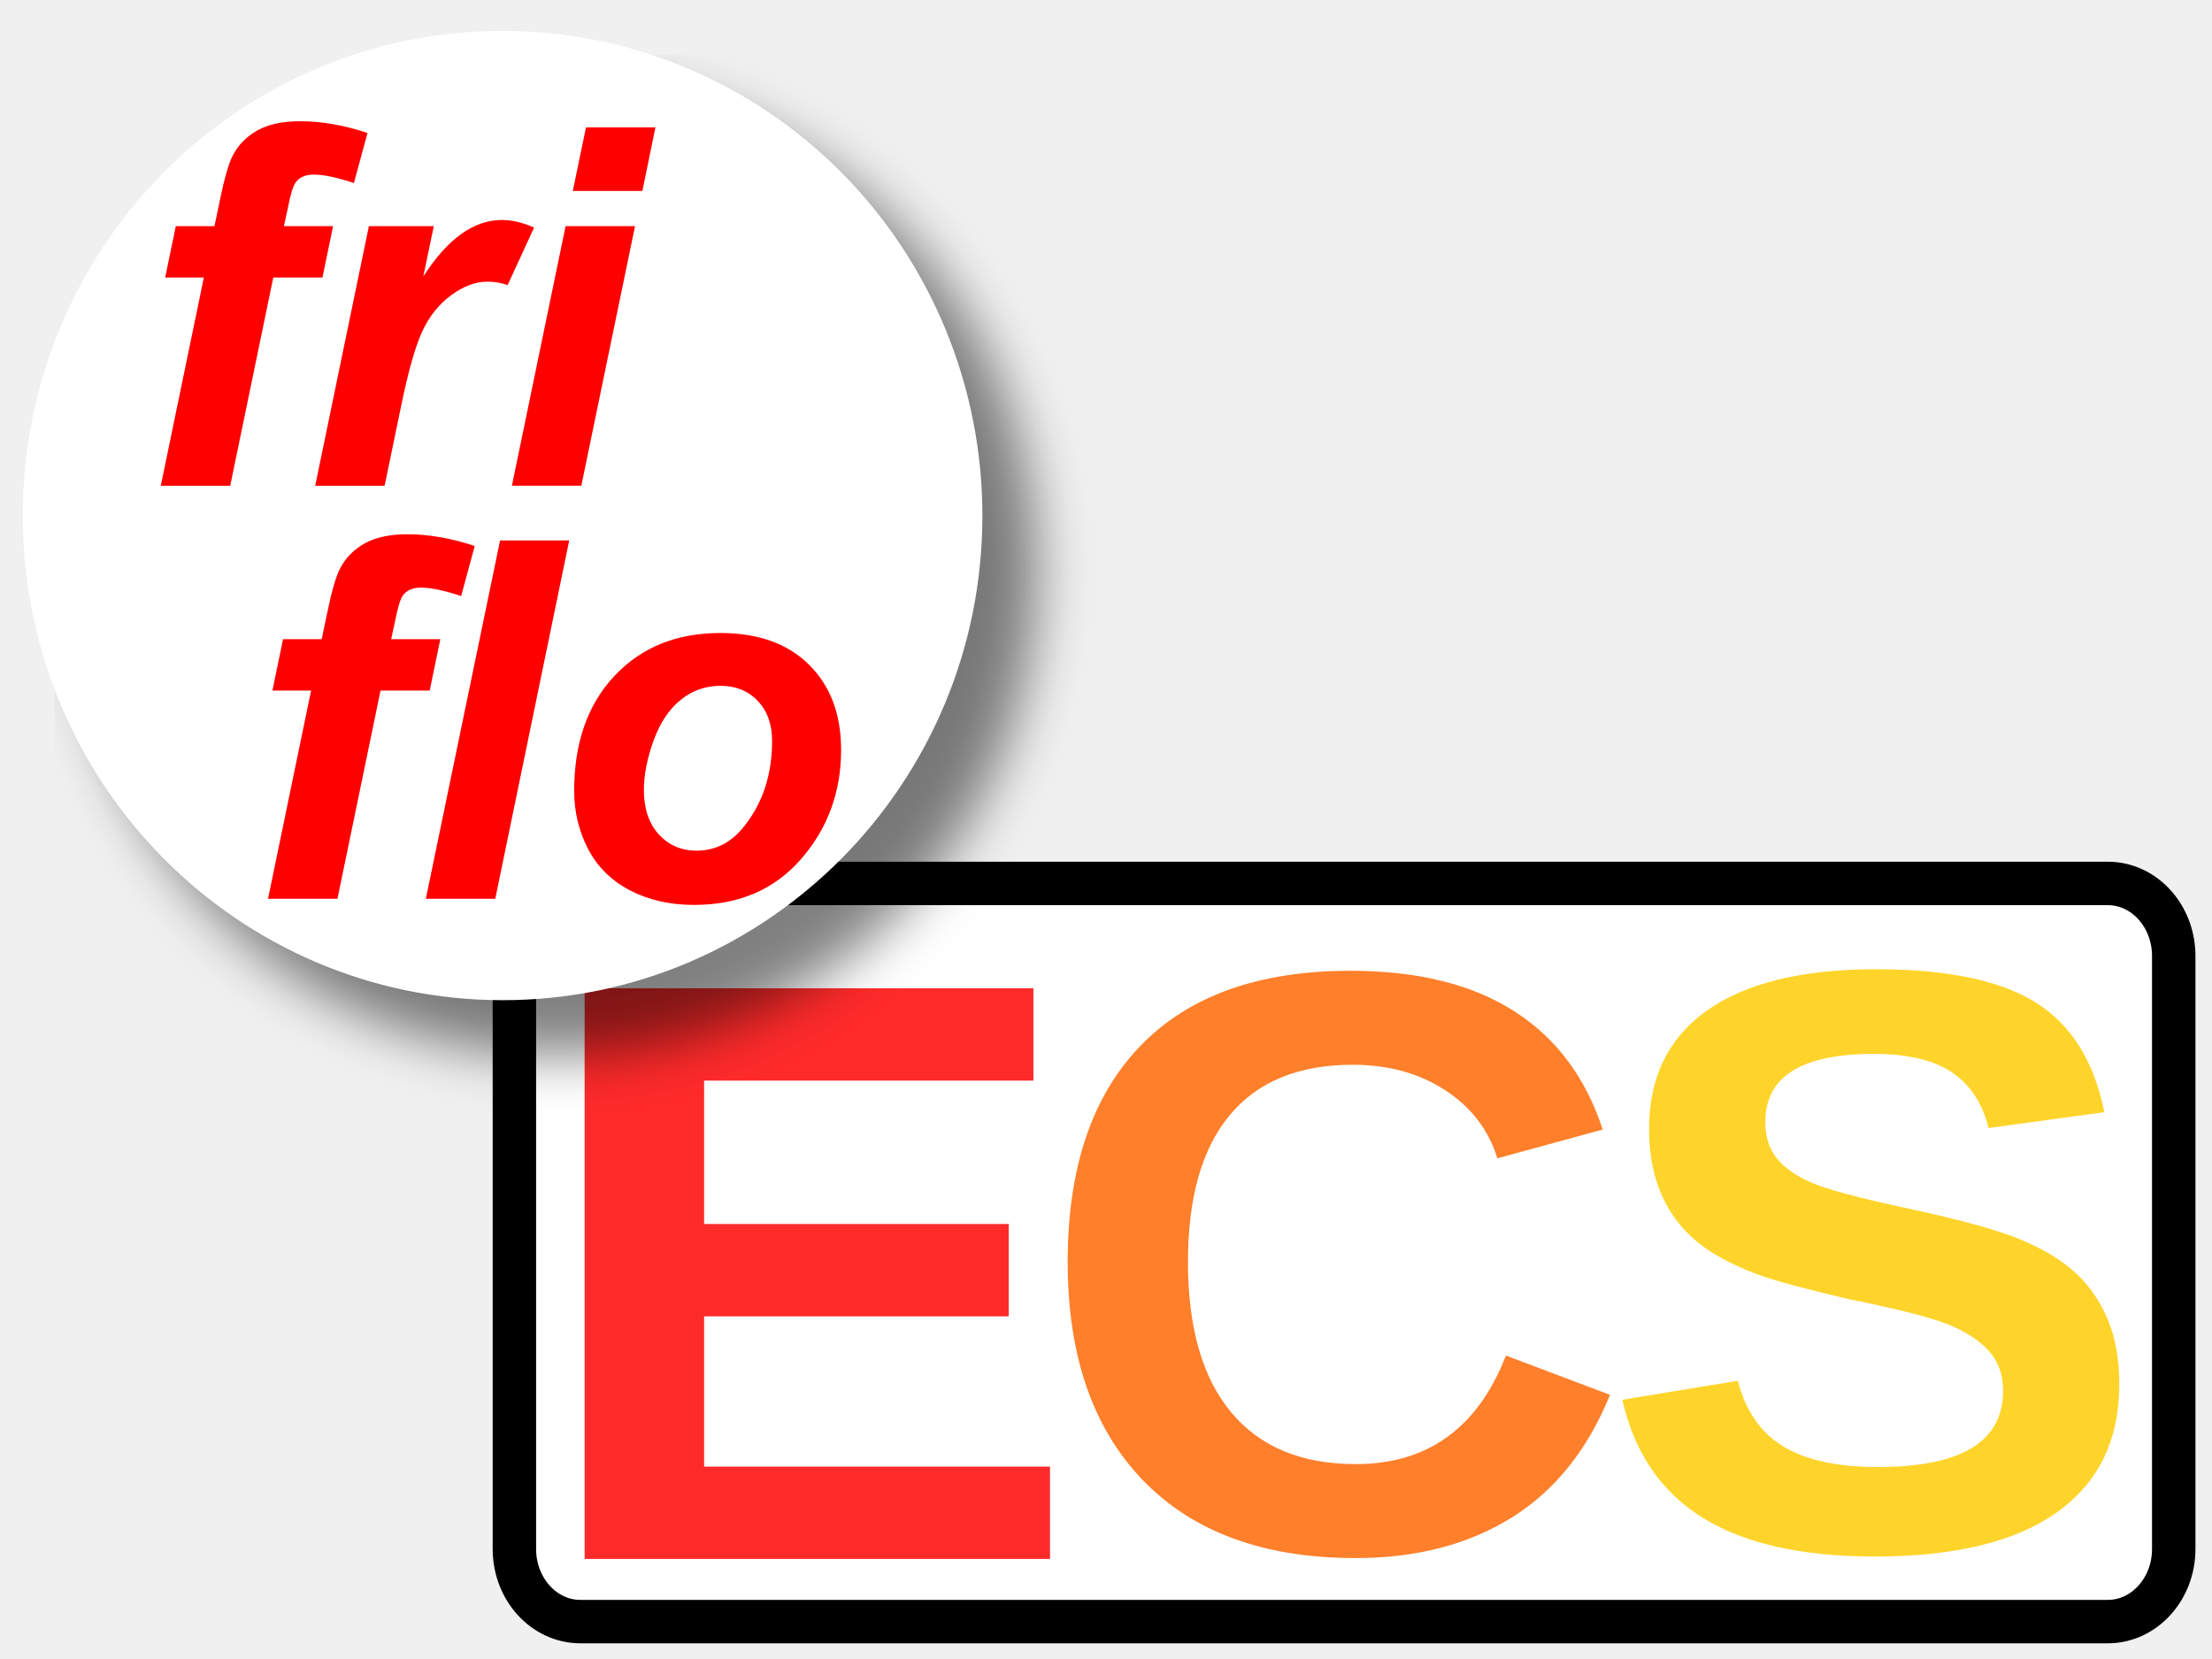
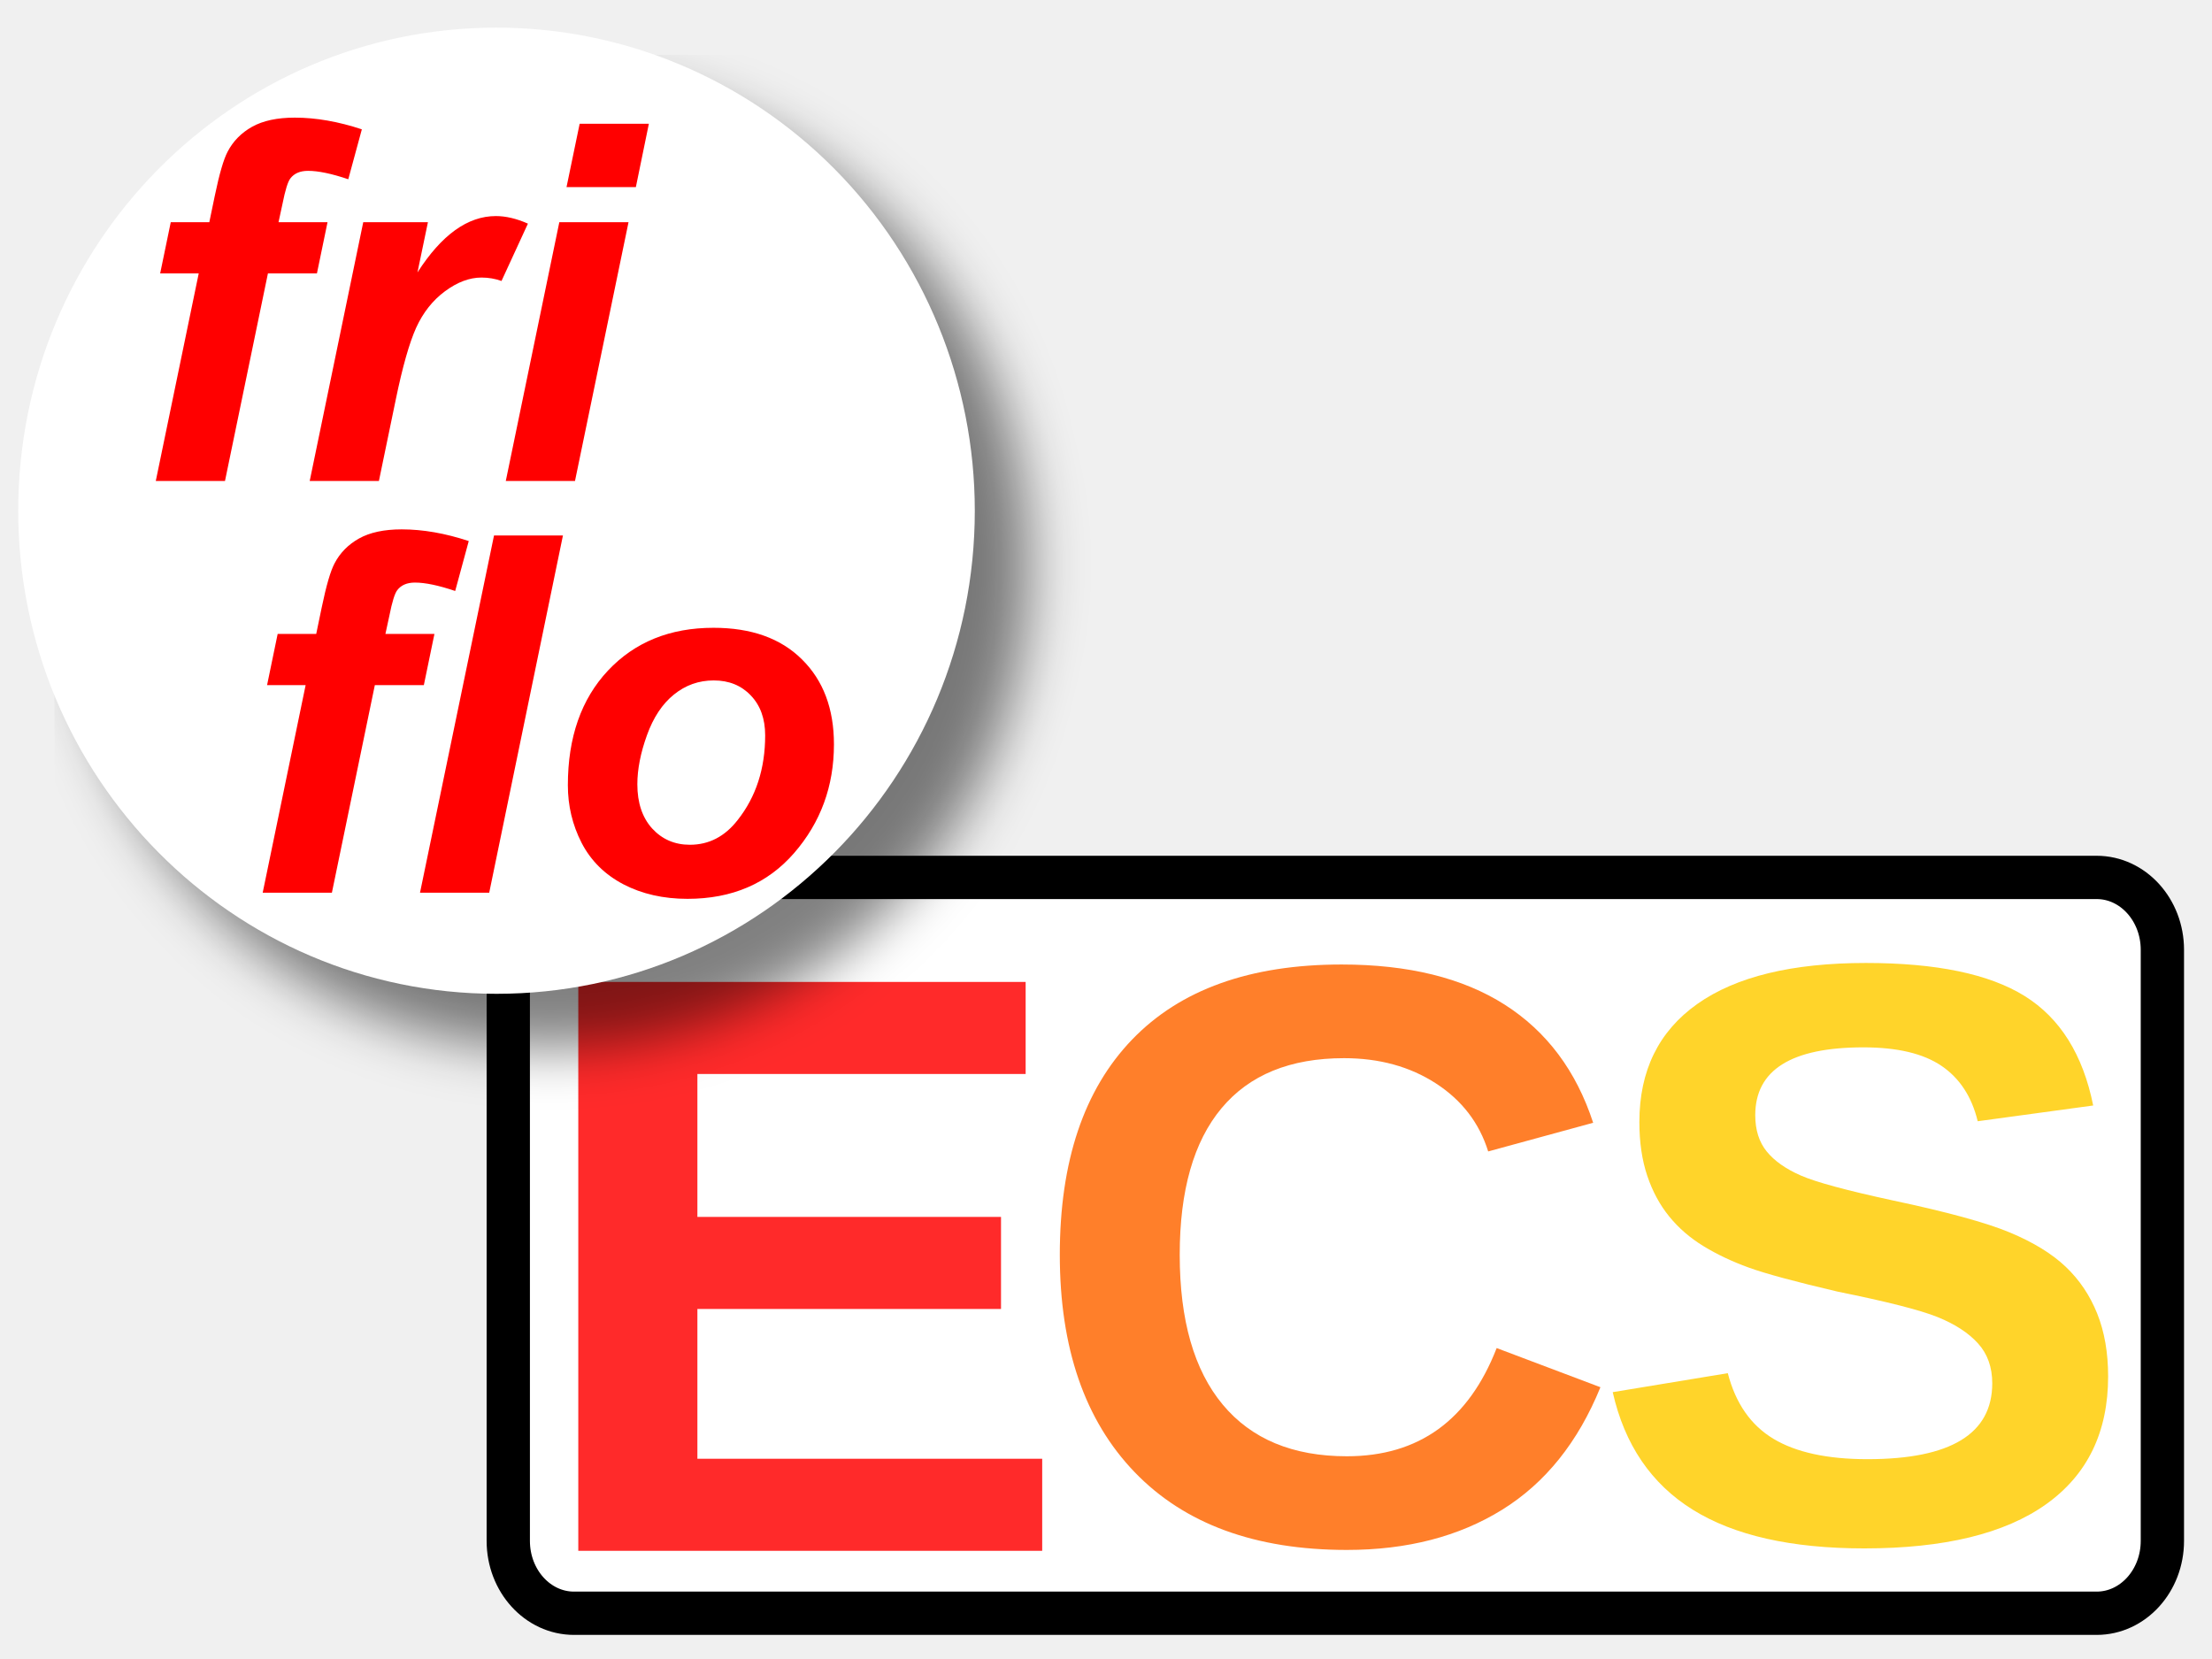
- <svg xmlns="http://www.w3.org/2000/svg" version="1.1" viewBox="0 0 512 384" stroke-miterlimit="10" id="svg8378" width="512" height="384" style="fill:none;stroke:none;stroke-linecap:square;stroke-miterlimit:10">
+ <svg xmlns="http://www.w3.org/2000/svg" version="1.1" viewBox="0 0 80 60" stroke-miterlimit="10" id="svg8378" width="80" height="60" style="fill:none;stroke:none;stroke-linecap:square;stroke-miterlimit:10">
  <defs id="defs8427">
    <defs id="defs8399">
      <filter filterUnits="userSpaceOnUse" id="shadowFilter-p.1">
        <feGaussianBlur id="feGaussianBlur8402" result="blur" stdDeviation="4.5" in="SourceAlpha" />
        <feComponentTransfer id="feComponentTransfer8404" in="blur" style="color-interpolation-filters:sRGB">
          <feFuncR id="feFuncR8406" intercept="0.0" slope="0" type="linear" />
          <feFuncG id="feFuncG8408" intercept="0.0" slope="0" type="linear" />
          <feFuncB id="feFuncB8410" intercept="0.0" slope="0" type="linear" />
          <feFuncA id="feFuncA8412" intercept="0" slope="0.24" type="linear" />
        </feComponentTransfer>
      </filter>
    </defs>
    <filter style="color-interpolation-filters:sRGB" id="filter12944" x="-0.068" y="-0.068" width="1.193" height="1.193">
      <feFlood flood-opacity="0.498" flood-color="rgb(0,0,0)" result="flood" id="feFlood12946" />
      <feComposite in="flood" in2="SourceGraphic" operator="in" result="composite1" id="feComposite12948" />
      <feGaussianBlur in="composite1" stdDeviation="3" result="blur" id="feGaussianBlur12950" />
      <feOffset dx="6" dy="6" result="offset" id="feOffset12952" />
      <feComposite in="SourceGraphic" in2="offset" operator="over" result="composite2" id="feComposite12954" />
    </filter>
    <filter style="color-interpolation-filters:sRGB" id="filter12944-4" x="-0.068" y="-0.068" width="1.193" height="1.193">
      <feFlood flood-opacity="0.498" flood-color="rgb(0,0,0)" result="flood" id="feFlood12946-5" />
      <feComposite in="flood" in2="SourceGraphic" operator="in" result="composite1" id="feComposite12948-6" />
      <feGaussianBlur in="composite1" stdDeviation="3" result="blur" id="feGaussianBlur12950-8" />
      <feOffset dx="6" dy="6" result="offset" id="feOffset12952-8" />
      <feComposite in="SourceGraphic" in2="offset" operator="over" result="composite2" id="feComposite12954-1" />
    </filter>
  </defs>
  <clipPath id="p.0">
    <path d="m 0,0 h 960 v 540 h -960 z" id="path8381" style="clip-rule:nonzero" />
  </clipPath>
  <path style="fill:#000000;fill-opacity:0;fill-rule:evenodd" id="path8385" d="m 0,-475 h 960 v 540 h -960 z" />
  <path style="fill:#000000;fill-opacity:0;fill-rule:evenodd;stroke-width:6.386" id="path8389" d="m -305.105,261.715 h 363.978 v 260.47 h -363.978 z" />
-   <g id="g1952">
+   <g id="g1952" transform="matrix(0.1557562,0,0,0.1557562,-0.1624538,-0.1161736)">
    <rect style="fill:#ffffff;fill-opacity:1;fill-rule:nonzero;stroke:#000000;stroke-width:10.053;stroke-linecap:square;stroke-miterlimit:4;stroke-dasharray:none;stroke-dashoffset:0;stroke-opacity:1" id="rect8095-0" width="384.081" height="170.859" x="119.063" y="204.482" rx="15.266" ry="16.804" />
    <g id="g3616" transform="translate(-1.6465581e-8,-8.009705)">
      <text xml:space="preserve" style="font-style:normal;font-variant:normal;font-weight:bold;font-stretch:normal;font-size:192px;line-height:125%;font-family:Arial;-inkscape-font-specification:'Arial Bold';letter-spacing:0px;word-spacing:0px;fill:#ff2a2a;fill-opacity:1;stroke:none;stroke-width:1px;stroke-linecap:butt;stroke-linejoin:miter;stroke-opacity:1" x="122.478" y="368.85" id="text2439">
        <tspan id="tspan2437" x="122.478" y="368.85">E</tspan>
      </text>
      <text xml:space="preserve" style="font-style:normal;font-variant:normal;font-weight:bold;font-stretch:normal;font-size:192px;line-height:125%;font-family:Arial;-inkscape-font-specification:'Arial Bold';letter-spacing:0px;word-spacing:0px;fill:#ff7f2a;fill-opacity:1;stroke:none;stroke-width:1px;stroke-linecap:butt;stroke-linejoin:miter;stroke-miterlimit:10;stroke-opacity:1" x="239.252" y="366.772" id="text2439-6">
        <tspan id="tspan2437-8" x="239.252" y="366.772">C</tspan>
      </text>
      <text xml:space="preserve" style="font-style:normal;font-variant:normal;font-weight:bold;font-stretch:normal;font-size:192px;line-height:125%;font-family:Arial;-inkscape-font-specification:'Arial Bold';letter-spacing:0px;word-spacing:0px;fill:#ffd42a;fill-opacity:1;stroke:none;stroke-width:1px;stroke-linecap:butt;stroke-linejoin:miter;stroke-miterlimit:10;stroke-opacity:1" x="369.985" y="366.418" id="text2439-6-4">
        <tspan id="tspan2437-8-2" x="369.985" y="366.418">S</tspan>
      </text>
    </g>
    <path style="fill:#000000;fill-opacity:0;fill-rule:evenodd;stroke-width:6.386" id="path8417" d="m 13.578,10.412 h 314.399 v 129.4 h -314.399 z" />
    <path style="fill:#000000;fill-opacity:0;fill-rule:evenodd;stroke-width:6.386" id="path8421" d="m 36.984,77.697 h 314.399 v 129.4 h -314.399 z" />
    <g id="g2782" transform="translate(1.415929,-28.31858)">
      <path style="fill:#ffffff;fill-rule:evenodd;filter:url(#filter12944)" id="path8415" d="m 131.827,121.21 v 0 c 0,-29.223 23.69,-52.913 52.913,-52.913 v 0 c 14.034,0 27.492,5.575 37.415,15.498 9.923,9.923 15.498,23.382 15.498,37.415 v 0 c 0,29.223 -23.69,52.913 -52.913,52.913 v 0 c -29.223,0 -52.913,-23.69 -52.913,-52.913 z" transform="matrix(2.098856,0,0,2.119949,-272.8256,-109.3072)" />
      <path style="fill:#ff0000;fill-rule:nonzero;stroke-width:6.386" id="path8419" d="m 75.679,80.659 -2.46,11.892 h -11.38 l -9.97,48.196 h -16.069 l 9.97,-48.196 h -8.953 l 2.46,-11.892 h 8.953 l 1.279,-6.161 q 1.574,-7.585 2.984,-10.235 1.902,-3.644 5.673,-5.764 3.804,-2.12 9.904,-2.12 7.379,0 15.577,2.716 l -3.148,11.593 q -5.772,-1.954 -9.346,-1.954 -2.755,0 -4.099,1.756 -0.885,1.126 -1.836,5.929 l -0.918,4.24 z m 8.292,0 h 15.02 l -2.427,11.66 q 8.395,-13.084 18.201,-13.084 3.476,0 7.444,1.756 l -6.133,13.316 q -2.197,-0.795 -4.657,-0.795 -4.165,0 -8.461,3.18 -4.263,3.147 -6.69,8.447 -2.394,5.3 -4.755,16.761 l -3.903,18.848 h -16.069 z m 50.251,-22.856 h 16.069 l -3.017,14.707 h -16.102 z m -4.722,22.856 h 16.069 l -12.429,60.087 h -16.069 z" />
      <path style="fill:#ff0000;fill-rule:nonzero;stroke-width:6.386" id="path8423" d="m 100.502,176.262 -2.46,11.892 h -11.38 l -9.97,48.196 h -16.069 l 9.97,-48.196 h -8.953 l 2.46,-11.892 h 8.953 l 1.279,-6.161 q 1.574,-7.585 2.984,-10.235 1.902,-3.644 5.673,-5.764 3.804,-2.12 9.904,-2.12 7.379,0 15.577,2.716 l -3.148,11.593 q -5.772,-1.954 -9.346,-1.954 -2.755,0 -4.099,1.756 -0.885,1.126 -1.837,5.929 l -0.918,4.24 z m -3.35,60.087 17.184,-82.943 h 16.004 l -17.119,82.943 z m 34.331,-24.943 q 0,-16.695 9.314,-26.632 9.346,-9.937 24.498,-9.937 13.183,0 20.562,7.354 7.412,7.32 7.412,19.709 0,14.575 -9.248,25.241 -9.248,10.633 -24.76,10.633 -8.395,0 -14.889,-3.379 -6.493,-3.412 -9.707,-9.639 -3.181,-6.227 -3.181,-13.349 z m 45.814,-11.593 q 0,-5.797 -3.345,-9.275 -3.312,-3.478 -8.592,-3.478 -5.214,0 -9.248,3.279 -4.034,3.246 -6.264,9.44 -2.23,6.194 -2.23,11.395 0,6.459 3.443,10.268 3.476,3.776 8.756,3.776 6.625,0 11.085,-5.73 6.395,-8.082 6.395,-19.676 z" />
    </g>
  </g>
</svg>
